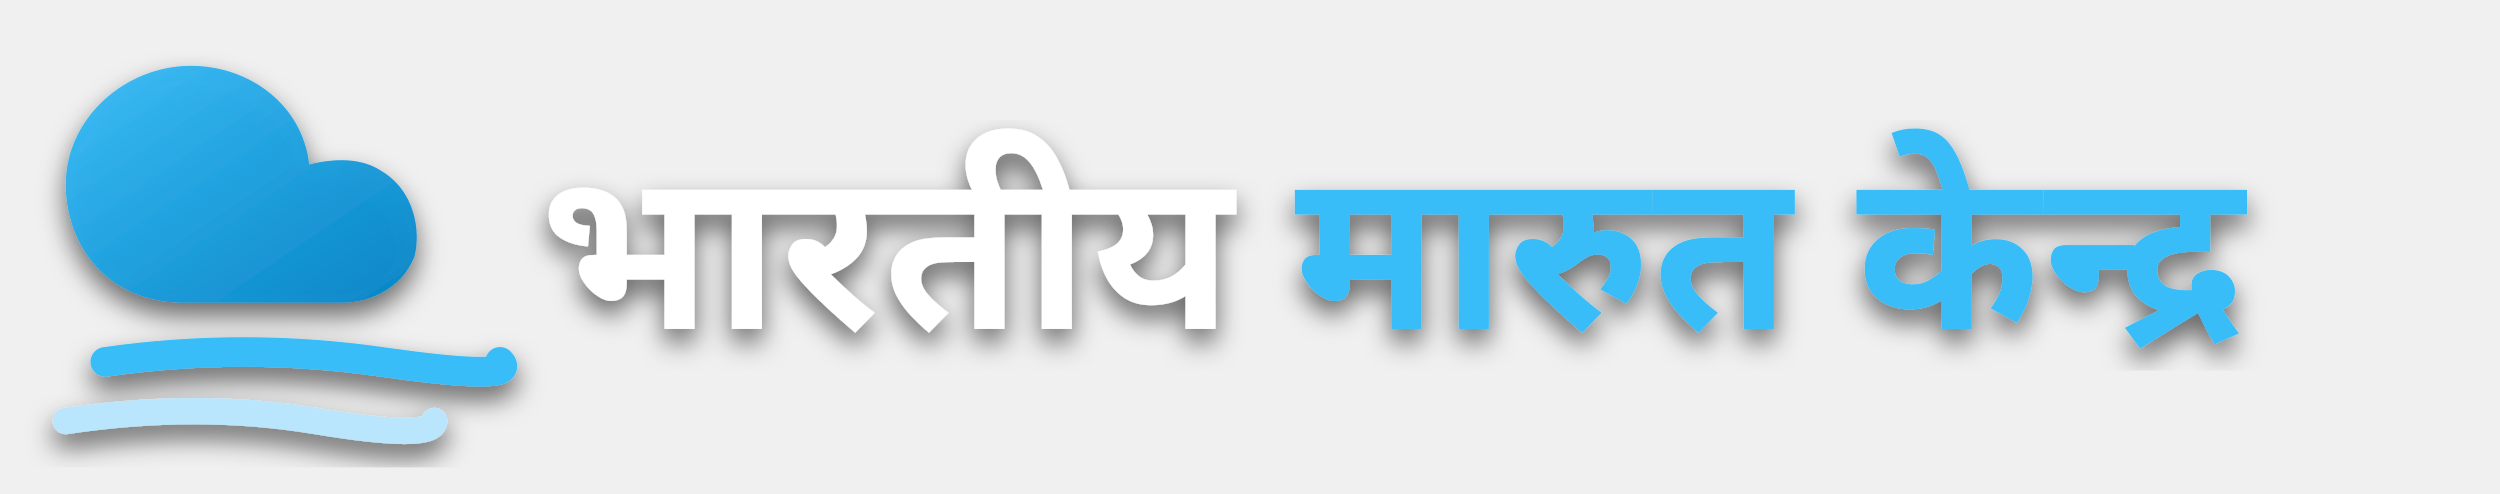
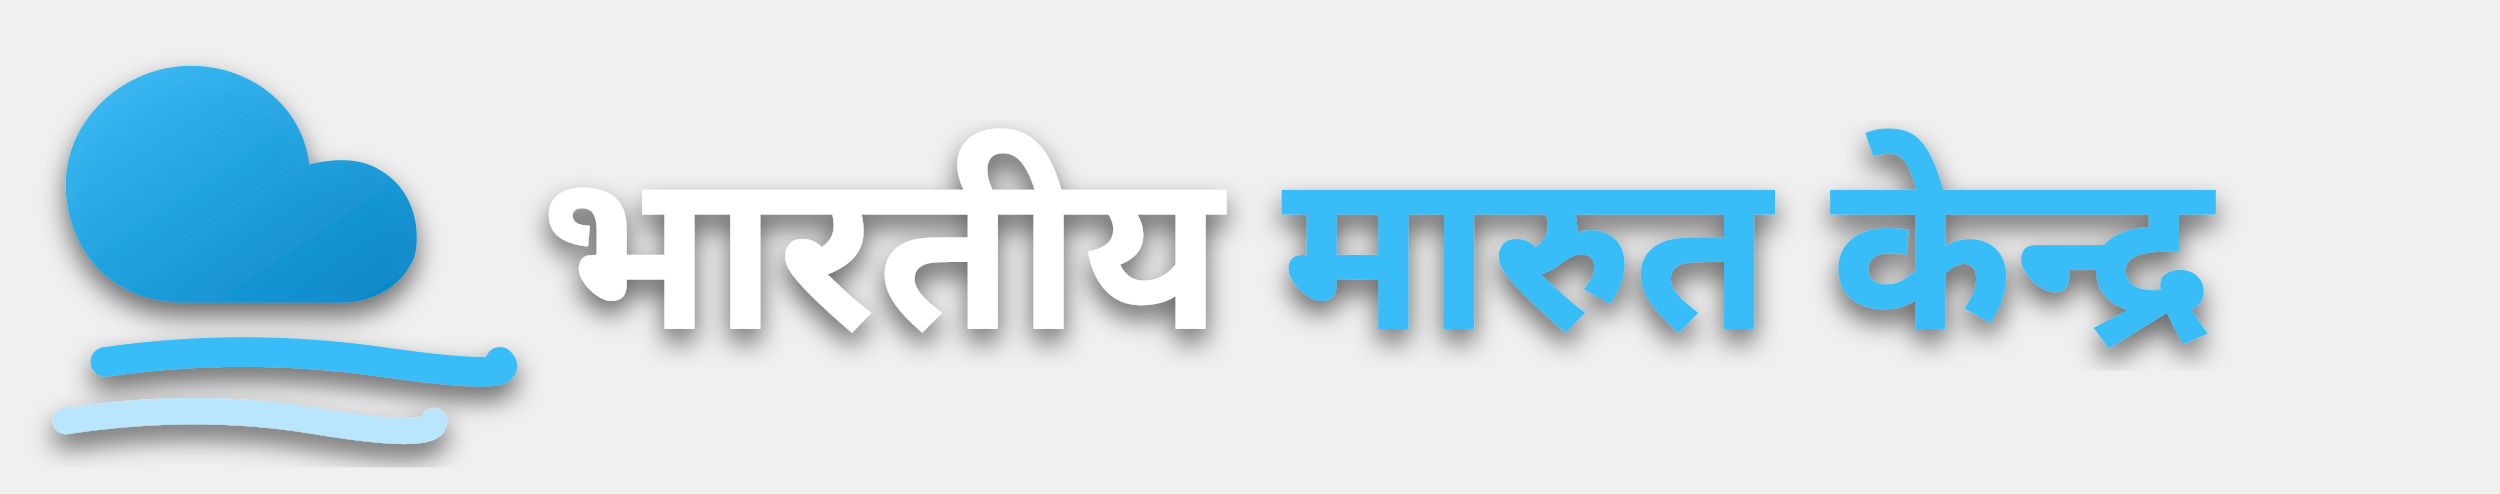
<svg xmlns="http://www.w3.org/2000/svg" width="380px" height="75px" viewBox="0 0 380 75" version="1.1">
  <defs>
    <linearGradient id="marutGrad" x1="0%" y1="0%" x2="100%" y2="100%">
      <stop offset="0%" stop-color="#38bdf8" />
      <stop offset="100%" stop-color="#0284c7" />
    </linearGradient>
    <filter id="shadow" x="-10%" y="-10%" width="120%" height="120%">
      <feDropShadow dx="0" dy="2" stdDeviation="2" flood-color="#000000" flood-opacity="0.6" />
    </filter>
  </defs>
  <g transform="translate(10, 10)" filter="url(#shadow)">
    <path d="M18 36 C6 36 0 27 0 18 C0 8 9 0 19 0 C28 0 36 6 37 15 C41 14 45 14 48 16 C53 19 54 25 53 29 C51 34 46 36 42 36 Z" fill="url(#marutGrad)" opacity="0.95" />
    <path d="M6 45 Q 27 42 48 45 T 66 45" stroke="#38bdf8" stroke-width="4.5" stroke-linecap="round" fill="none" />
    <path d="M0 54 Q 20 51 38 54 T 56 54" stroke="#bae6fd" stroke-width="4" stroke-linecap="round" fill="none" />
  </g>
-   <text x="82" y="50" font-family="'Noto Sans Devanagari', 'Mangal', 'Nirmala UI', 'Kohinoor Devanagari', 'Segoe UI', sans-serif" font-size="34" font-weight="900" letter-spacing="0.5" fill="#FFFFFF" filter="url(#shadow)">
+   <text x="82" y="50" font-family="'Noto Sans Devanagari', 'Mangal', 'Nirmala UI', sans-serif" font-size="34" font-weight="900" fill="#FFFFFF" filter="url(#shadow)">
        भारतीय <tspan fill="#38bdf8">मारुत केन्द्र</tspan>
  </text>
</svg>
